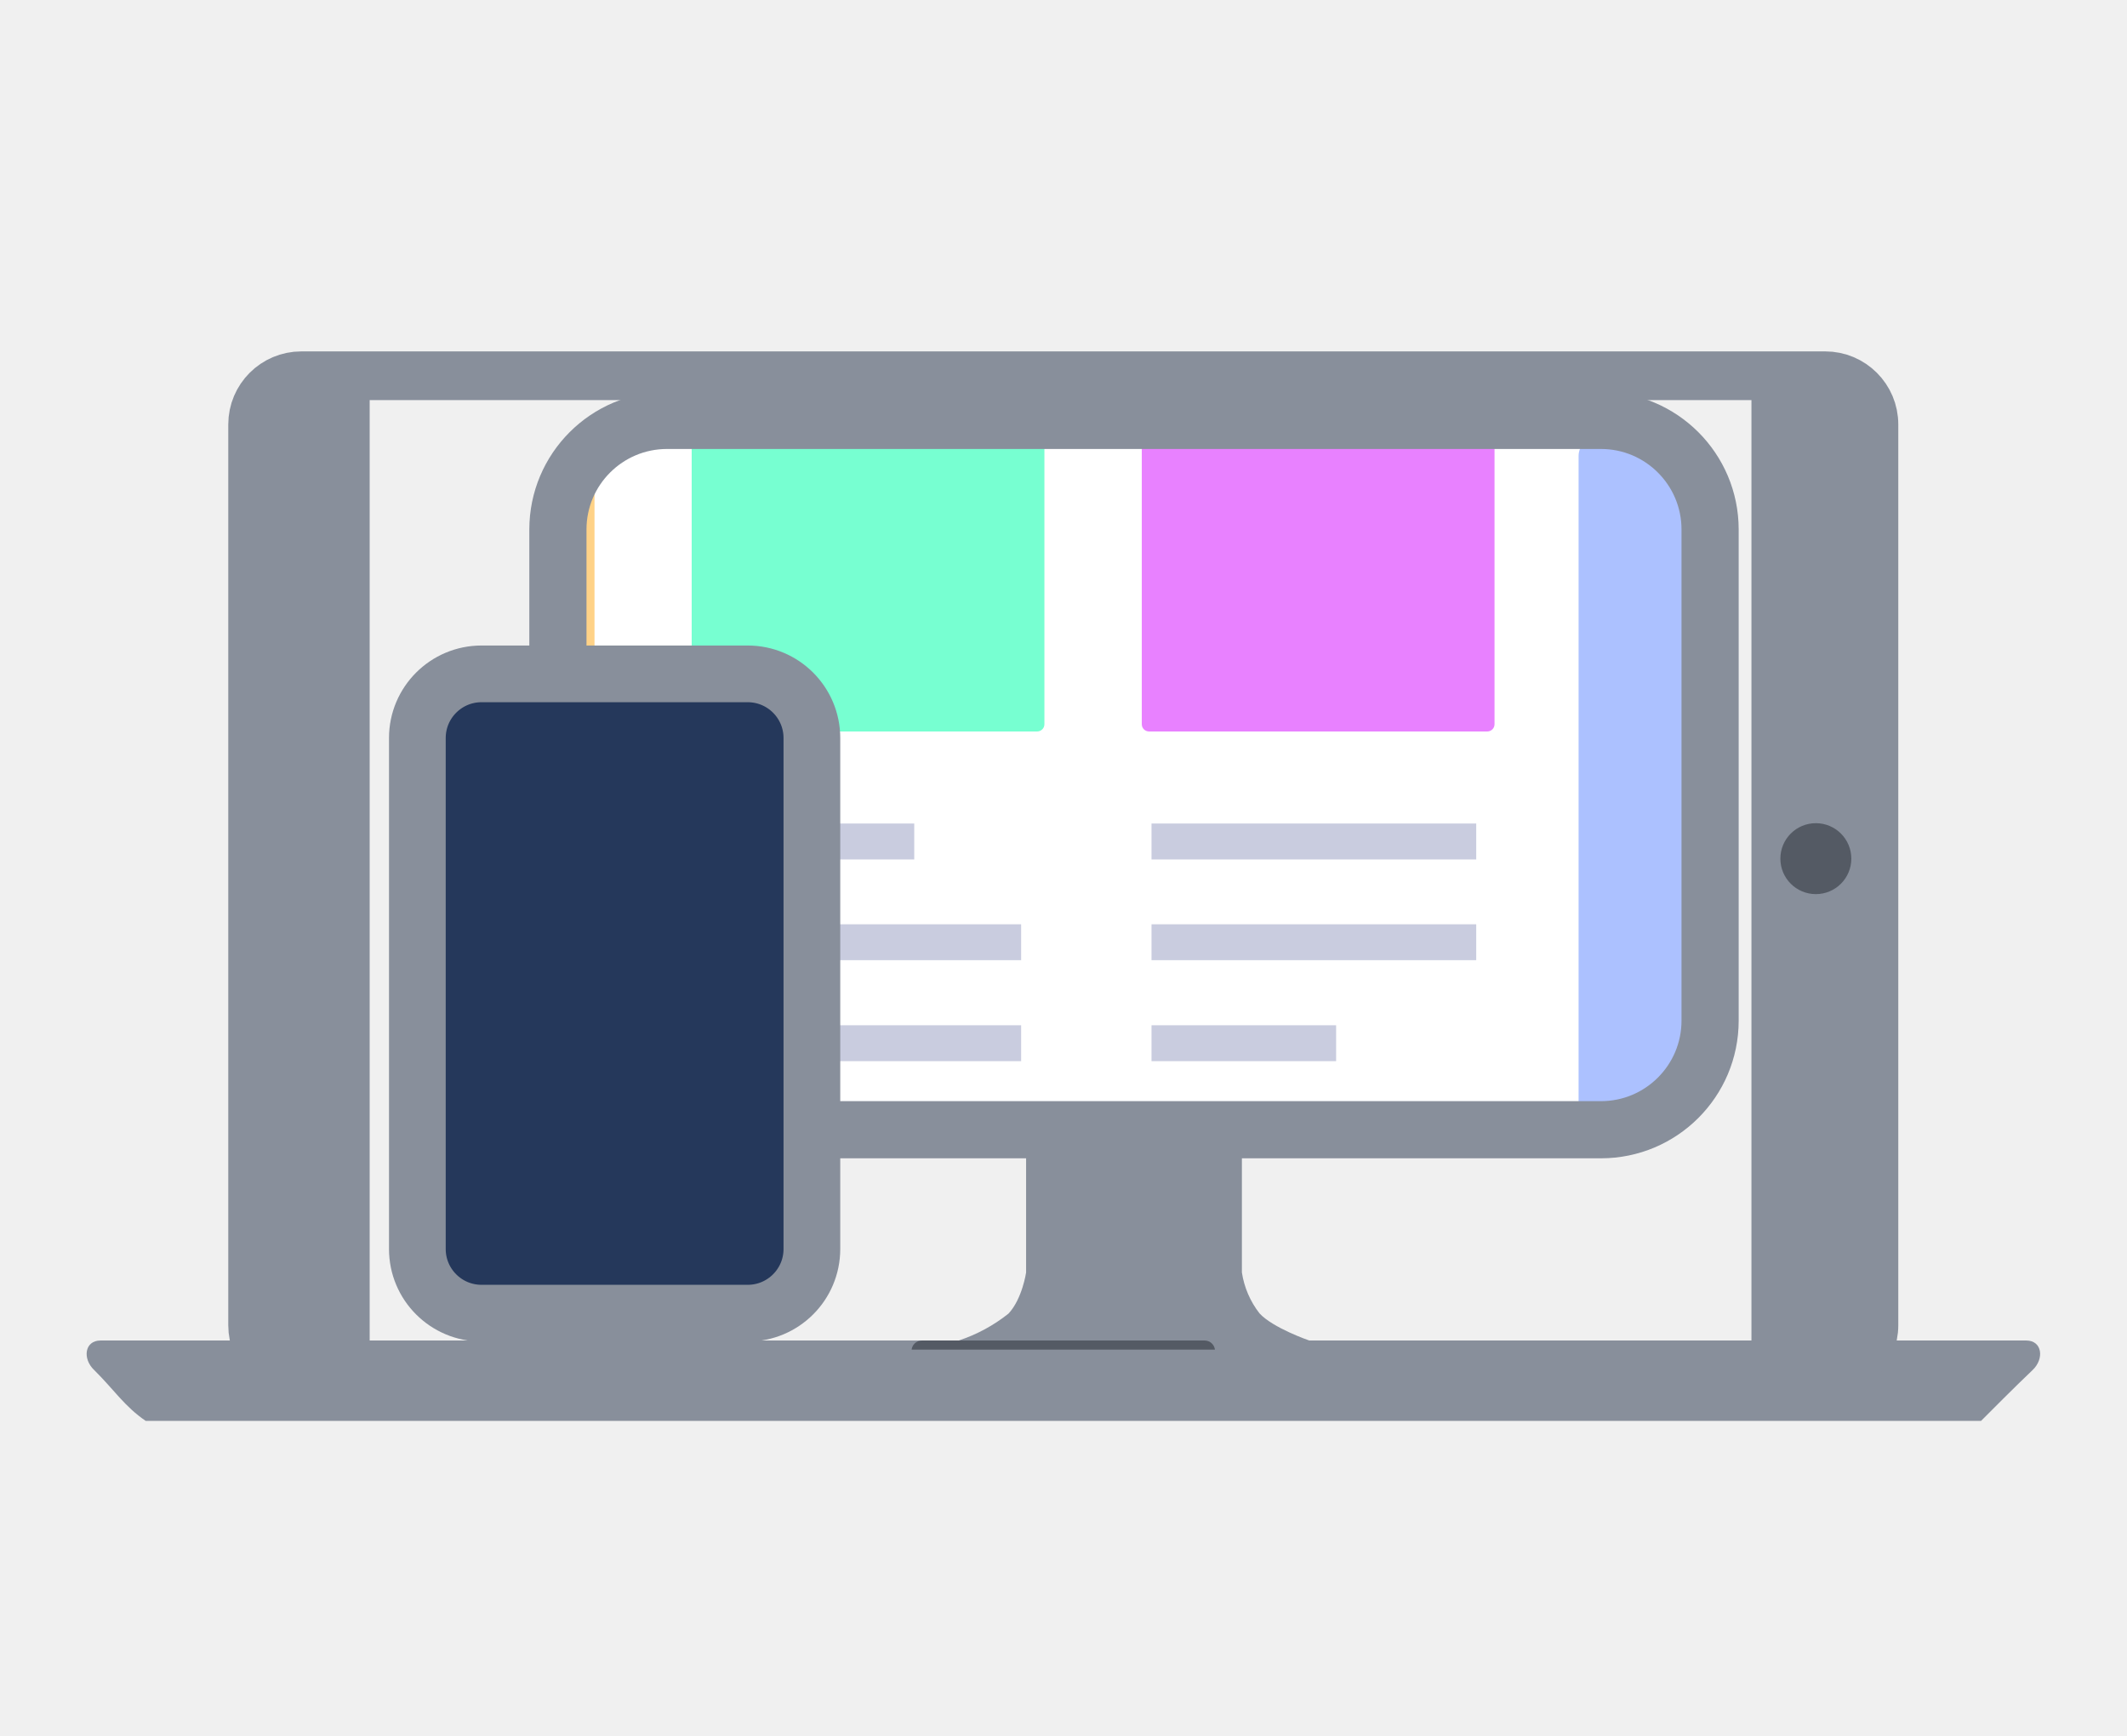
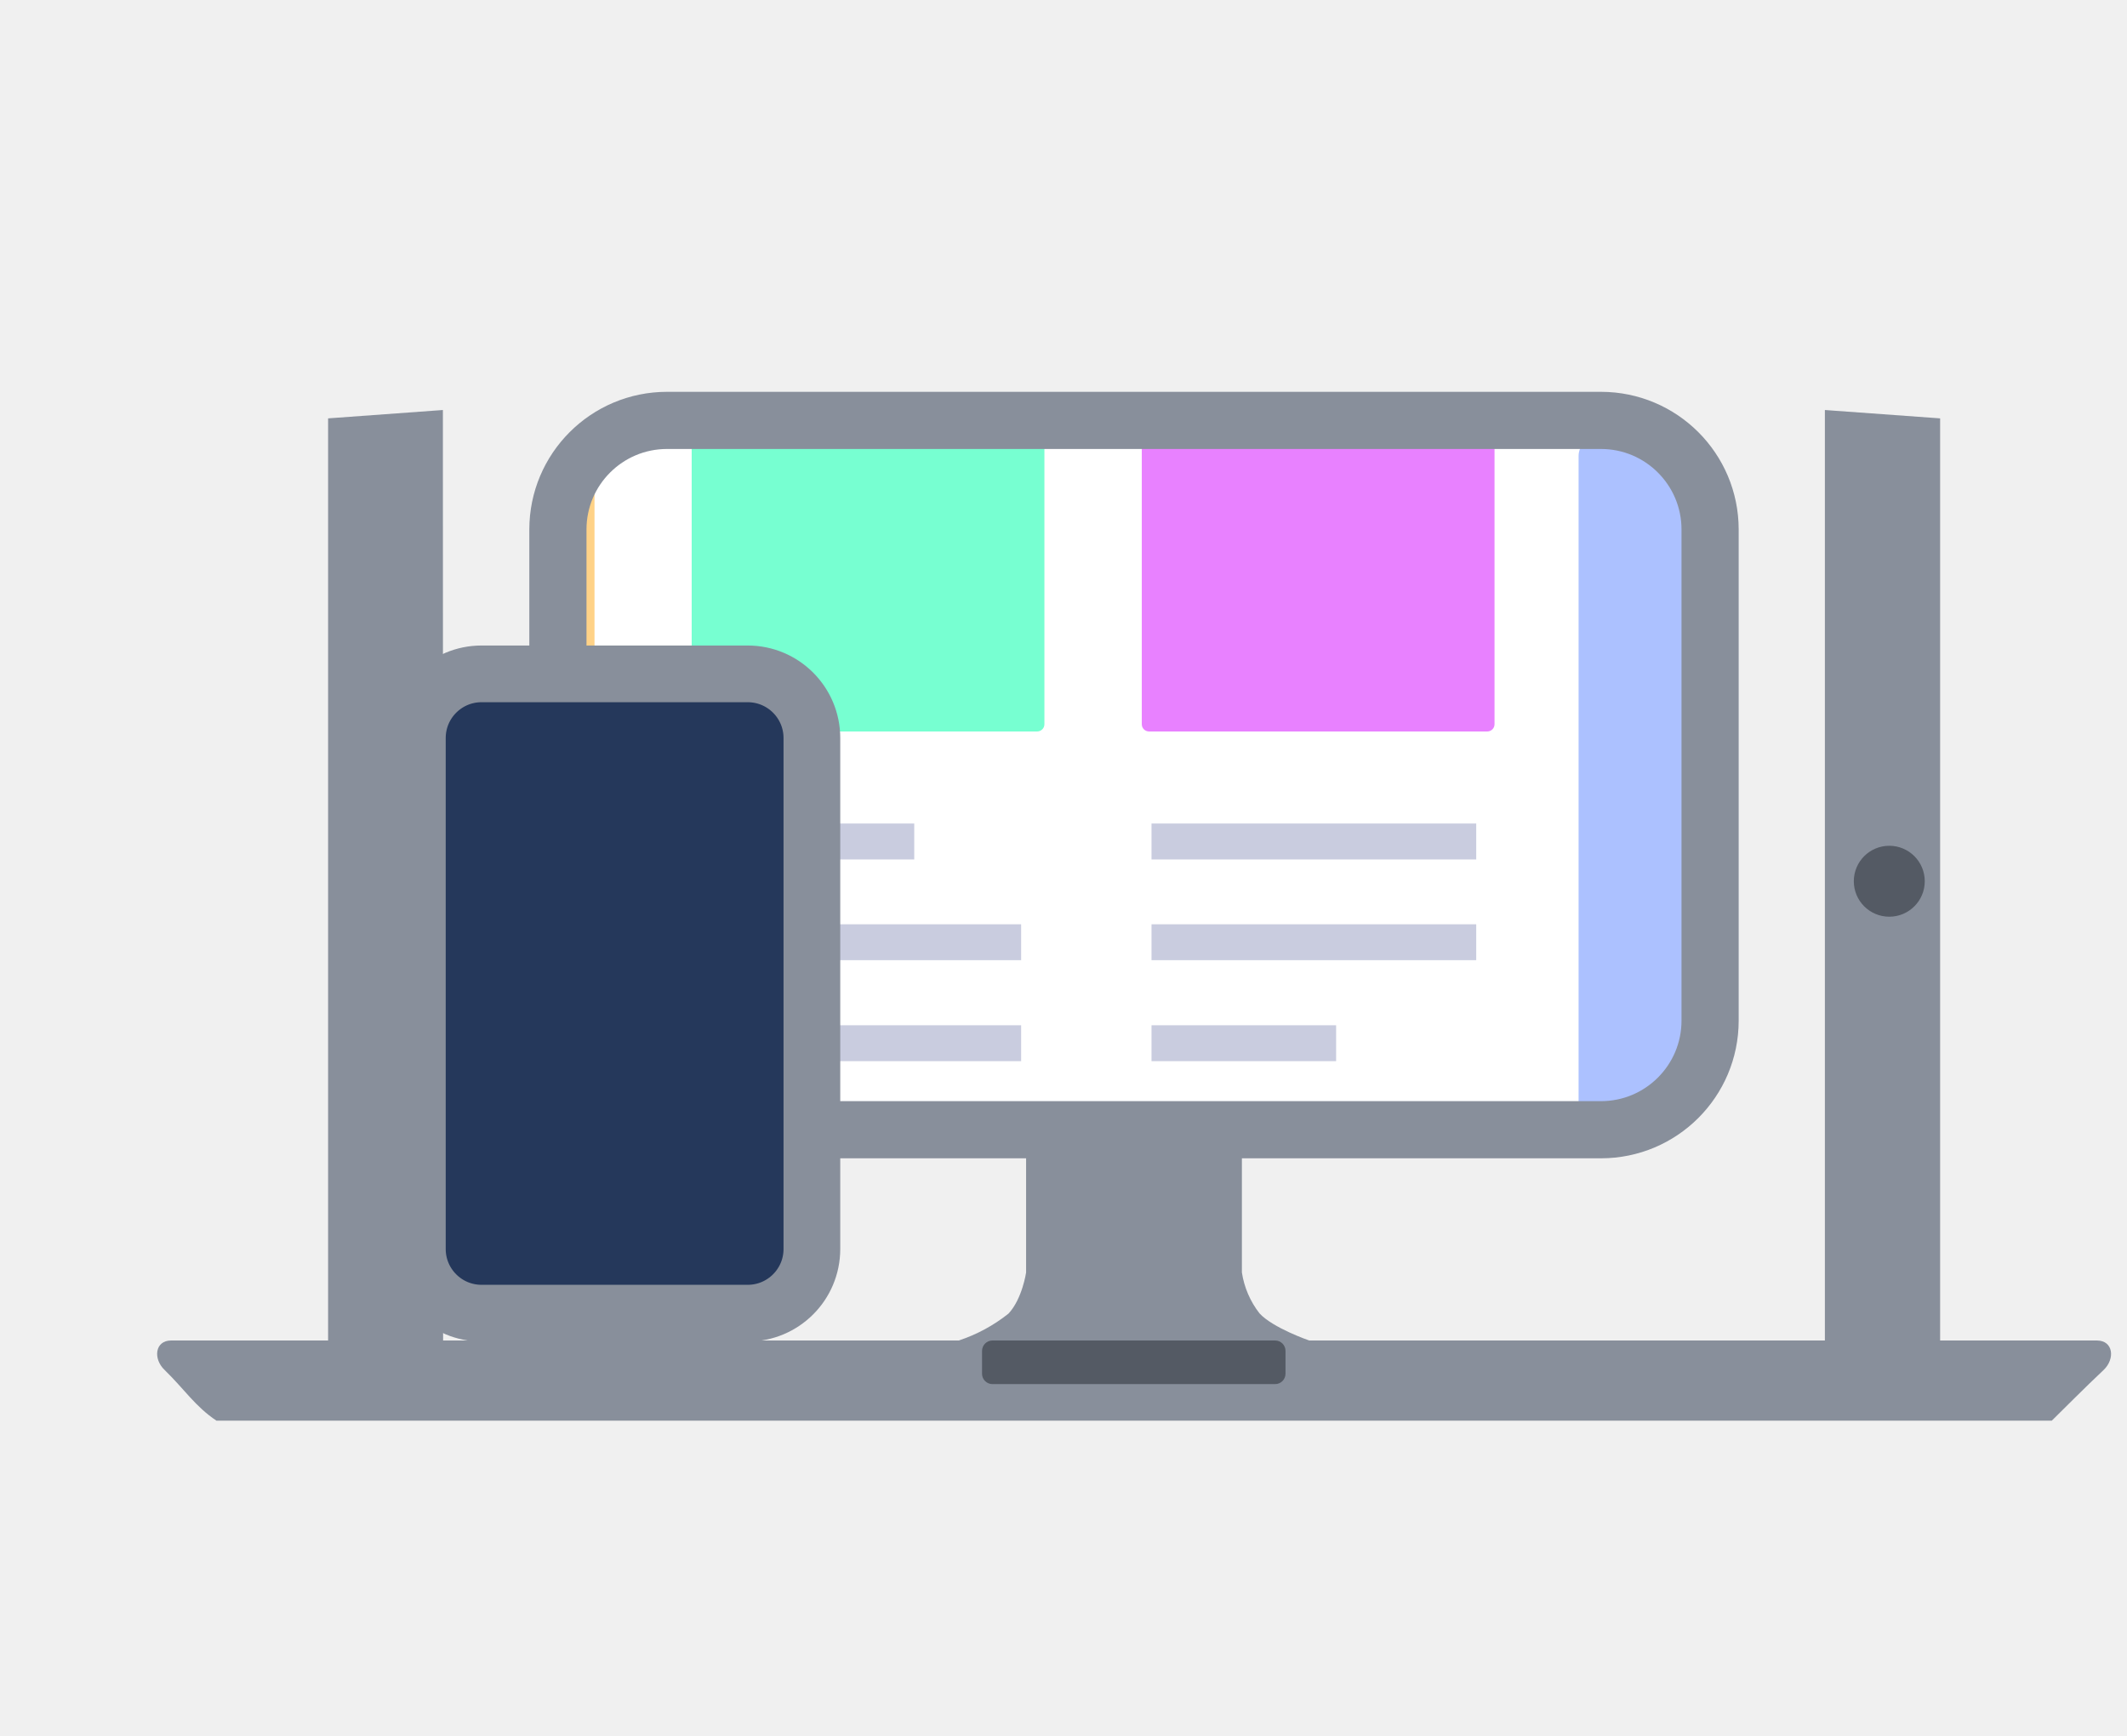
- <svg xmlns="http://www.w3.org/2000/svg" viewBox="0 0 9.413 7.684" version="1.1" id="svg72">
-   <defs id="defs8">
-     <clipPath clipPathUnits="userSpaceOnUse" id="clipPath872">
-       <rect width="5.099" height="3.14" x="2.469" y="1.861" ry="0.483" fill="#ffffff" stroke-width="0.253" stroke-linecap="round" stroke-linejoin="round" stroke-dashoffset="16.97" paint-order="markers fill stroke" class="monitor" id="rect874" />
+ <svg xmlns="http://www.w3.org/2000/svg" viewBox="0 0 9.413 7.684">
+   <defs>
+     <clipPath clipPathUnits="userSpaceOnUse" id="a">
+       <rect width="5.099" height="3.14" x="2.469" y="1.861" ry=".483" fill="#fff" stroke-width=".253" stroke-linecap="round" stroke-linejoin="round" stroke-dashoffset="16.97" paint-order="markers fill stroke" class="monitor" />
    </clipPath>
-     <clipPath clipPathUnits="userSpaceOnUse" id="clipPath878">
-       <rect width="2.861" height="3.555" x="1.109" y="2.555" ry="0" class="mobile" fill="#ffffff" stroke-width="0.031" stroke-linecap="round" stroke-dashoffset="16.97" id="rect880" />
+     <clipPath clipPathUnits="userSpaceOnUse" id="b">
+       <rect width="2.861" height="3.555" x="1.109" y="2.555" ry="0" class="mobile" fill="#fff" stroke-width=".031" stroke-linecap="round" stroke-dashoffset="16.97" />
    </clipPath>
  </defs>
-   <g class="page" mask="none" id="g46" clip-path="url(#clipPath872)">
-     <rect width="11.987" height="7.158" x="-1.316" y="1.723" ry="0" fill="#ffffff" id="rect10" style="stroke-width:1.526" class="page-body" />
-     <path d="M 10.685,-0.13 V 1.723 l -11.99,0 v -1.853 c 4.202,0.005 8.362,9.7538e-4 11.99,0 z" class="navbar-bg" fill="#5d8aff" paint-order="markers fill stroke" id="path12" />
-     <path d="M1.656 1.48l-.274-.116.274-.46.273.46z" class="logo" fill="#0030ab" paint-order="markers fill stroke" id="path14" />
-     <rect width=".94" height=".188" x="7.174" y="1.156" ry=".068" class="nav-link-2" fill="#0030ab" paint-order="markers fill stroke" id="rect16" />
-     <rect width=".94" height=".188" x="5.774" y="1.156" ry=".068" class="nav-link-1" fill="#0030ab" paint-order="markers fill stroke" id="rect18" />
-     <rect width=".94" height=".188" x="4.374" y="1.156" ry=".068" class="nav-link-0" fill="#0030ab" paint-order="markers fill stroke" id="rect20" />
-     <g class="page-content-column-0" id="g26">
-       <rect width="1.561" height="1.305" x="1.07" y="1.933" ry=".032" fill="#ffd287" paint-order="markers fill stroke" id="rect22" />
-       <path d="M1.118 3.725h1.437m-1.437.446h.895m-.895.447h1.437" class="page-text" fill="none" stroke="#c9ccdf" stroke-width=".159" id="path24" />
+   <g class="page" clip-path="url(#a)">
+     <rect width="11.987" height="7.158" x="-1.316" y="1.723" ry="0" fill="#fff" class="page-body" />
+     <path d="M10.685-.13v1.853h-11.99V-.13c4.202.006 8.362.001 11.99 0z" class="navbar-bg" fill="#5d8aff" paint-order="markers fill stroke" />
+     <path d="M1.656 1.48l-.274-.116.274-.46.273.46z" class="logo" fill="#0030ab" paint-order="markers fill stroke" />
+     <rect width=".94" height=".188" x="7.174" y="1.156" ry=".068" class="nav-link-2" fill="#0030ab" paint-order="markers fill stroke" />
+     <rect width=".94" height=".188" x="5.774" y="1.156" ry=".068" class="nav-link-1" fill="#0030ab" paint-order="markers fill stroke" />
+     <rect width=".94" height=".188" x="4.374" y="1.156" ry=".068" class="nav-link-0" fill="#0030ab" paint-order="markers fill stroke" />
+     <g class="page-content-column-0">
+       <rect width="1.561" height="1.305" x="1.07" y="1.933" ry=".032" fill="#ffd287" paint-order="markers fill stroke" />
+       <path d="M1.118 3.725h1.437m-1.437.446h.895m-.895.447h1.437" class="page-text" fill="none" stroke="#c9ccdf" stroke-width=".159" />
    </g>
-     <g class="page-content-column-1" id="g32">
-       <rect width="1.561" height="1.305" x="3.061" y="1.933" ry=".032" fill="#77ffd1" paint-order="markers fill stroke" id="rect28" />
-       <path d="M3.082 3.725h.964m-.964.446h1.437m-1.437.447h1.437" class="page-text" fill="none" stroke="#c9ccdf" stroke-width=".159" id="path30" />
+     <g class="page-content-column-1">
+       <rect width="1.561" height="1.305" x="3.061" y="1.933" ry=".032" fill="#77ffd1" paint-order="markers fill stroke" />
+       <path d="M3.082 3.725h.964m-.964.446h1.437m-1.437.447h1.437" class="page-text" fill="none" stroke="#c9ccdf" stroke-width=".159" />
    </g>
-     <g class="page-content-column-2" id="g38">
-       <rect width="1.561" height="1.305" x="5.053" y="1.933" ry=".032" fill="#e881ff" paint-order="markers fill stroke" id="rect34" />
-       <path d="M5.096 3.725h1.437m-1.437.446h1.437m-1.437.447h.817" class="page-text" fill="none" stroke="#c9ccdf" stroke-width=".159" id="path36" />
+     <g class="page-content-column-2">
+       <rect width="1.561" height="1.305" x="5.053" y="1.933" ry=".032" fill="#e881ff" paint-order="markers fill stroke" />
+       <path d="M5.096 3.725h1.437m-1.437.446h1.437m-1.437.447h.817" class="page-text" fill="none" stroke="#c9ccdf" stroke-width=".159" />
    </g>
-     <g class="page-chat" paint-order="markers fill stroke" id="g44">
-       <rect width="1.561" height="3.536" x="6.986" y="1.933" ry=".086" fill="#acc1ff" id="rect40" />
-       <rect width="1.367" height=".272" x="7.076" y="5.063" ry=".007" fill="#f9f9f9" id="rect42" />
+     <g class="page-chat" paint-order="markers fill stroke">
+       <rect width="1.561" height="3.536" x="6.986" y="1.933" ry=".086" fill="#acc1ff" />
+       <rect width="1.367" height=".272" x="7.076" y="5.063" ry=".007" fill="#f9f9f9" />
    </g>
  </g>
-   <g class="screen-container" id="g52">
-     <rect width="5.099" height="3.14" x="2.469" y="1.861" ry="0.483" fill="none" stroke="#888f9b" stroke-width="0.253" stroke-linecap="round" stroke-linejoin="round" stroke-dashoffset="16.97" paint-order="markers fill stroke" class="monitor-border" id="rect48" />
-     <path d="m 4.541,4.924 v 0.709 c 0,0 -0.017,0.117 -0.078,0.182 a 0.71,0.71 0 0 1 -0.22,0.119 h 1.551 c 0,0 -0.16,-0.055 -0.22,-0.12 A 0.39,0.39 0 0 1 5.496,5.633 V 4.924 Z" class="desktop-stand" fill="#888f9b" id="path50" />
+   <g class="screen-container">
+     <rect width="5.099" height="3.14" x="2.469" y="1.861" ry=".483" fill="none" stroke="#888f9b" stroke-width=".253" stroke-linecap="round" stroke-linejoin="round" stroke-dashoffset="16.97" paint-order="markers fill stroke" class="monitor-border" />
+     <path d="M4.541 4.924v.709s-.017.117-.078.182a.71.71 0 01-.22.119h1.551s-.16-.055-.22-.12a.39.39 0 01-.078-.181v-.709z" class="desktop-stand" fill="#888f9b" />
  </g>
-   <rect width="1.746" height="2.83" x="1.847" y="2.983" ry="0.284" class="mobile-mask" fill="#25385b" stroke="#888f9b" stroke-width="0.251" stroke-linecap="round" stroke-linejoin="round" id="rect54" clip-path="url(#clipPath878)" />
-   <g id="g868" class="laptop-bottom">
-     <path id="rect60" style="fill:#888f9b;stroke-width:0.991;paint-order:markers fill stroke" d="m 0.445,5.934 h 8.522 c 0.071,0 0.081,0.081 0.028,0.131 C 8.916,6.14 8.807,6.25 8.767,6.29 H 0.645 C 0.551,6.226 0.505,6.152 0.417,6.065 C 0.364,6.015 0.374,5.934 0.445,5.934 Z" />
-     <rect width="1.343" height="0.193" x="4.034" y="5.934" ry="0.046" fill="#545a64" id="rect62" style="stroke-width:0.991;paint-order:markers fill stroke" />
+   <rect width="1.746" height="2.83" x="1.847" y="2.983" ry=".284" class="mobile-mask" fill="#25385b" stroke="#888f9b" stroke-width=".251" stroke-linecap="round" stroke-linejoin="round" clip-path="url(#b)" />
+   <g class="laptop-bottom" paint-order="markers fill stroke">
+     <path d="M.757 5.934H9.28c.072 0 .082.081.029.131-.08.075-.189.185-.229.224H.958c-.094-.063-.14-.137-.229-.224-.053-.05-.043-.131.028-.131z" fill="#888f9b" />
+     <rect width="1.343" height=".193" x="4.346" y="5.934" ry=".046" fill="#545a64" />
  </g>
-   <g class="main-container" id="g875" transform="matrix(1.078293,0,0,1.078293,-5.374366,-2.761972)">
-     <g class="screen-container" id="g869">
-       <rect width="6.654" height="4.098" x="6.021" y="4.104" ry="0.2" fill="none" stroke="#888f9b" stroke-width="0.2" stroke-linecap="round" stroke-linejoin="round" stroke-dashoffset="16.97" paint-order="markers fill stroke" class="monitor-border" id="rect865" />
+   <g class="tablet-bars">
+     <g class="tablet-bar-bottom" paint-order="markers fill stroke">
+       <path d="M8.076 1.815l.51.037v4.18l-.51.099z" fill="#888f9b" />
+       <circle cx="8.361" cy="3.901" r=".157" fill="#545a64" />
    </g>
-   </g>
-   <g id="g906" class="tablet-bars">
-     <g id="g891" class="tablet-bar-bottom">
-       <path d="m 7.751,1.715 l 0.509,0.037 v 4.18 l -0.509,0.099 z" fill="#888f9b" id="path66" style="paint-order:markers fill stroke" />
-       <circle cx="8.036" cy="3.801" r="0.157" fill="#545a64" id="circle68" style="paint-order:markers fill stroke" />
-     </g>
-     <g id="g899" class="tablet-bar-top">
-       <path d="m 1.636,1.715 l -0.509,0.037 v 4.18 l 0.509,0.099 z" fill="#888f9b" id="path877" style="paint-order:markers fill stroke" />
-     </g>
+     <path d="M1.96 1.815l-.508.037v4.18l.509.099z" fill="#888f9b" class="tablet-bar-top" paint-order="markers fill stroke" />
  </g>
</svg>
